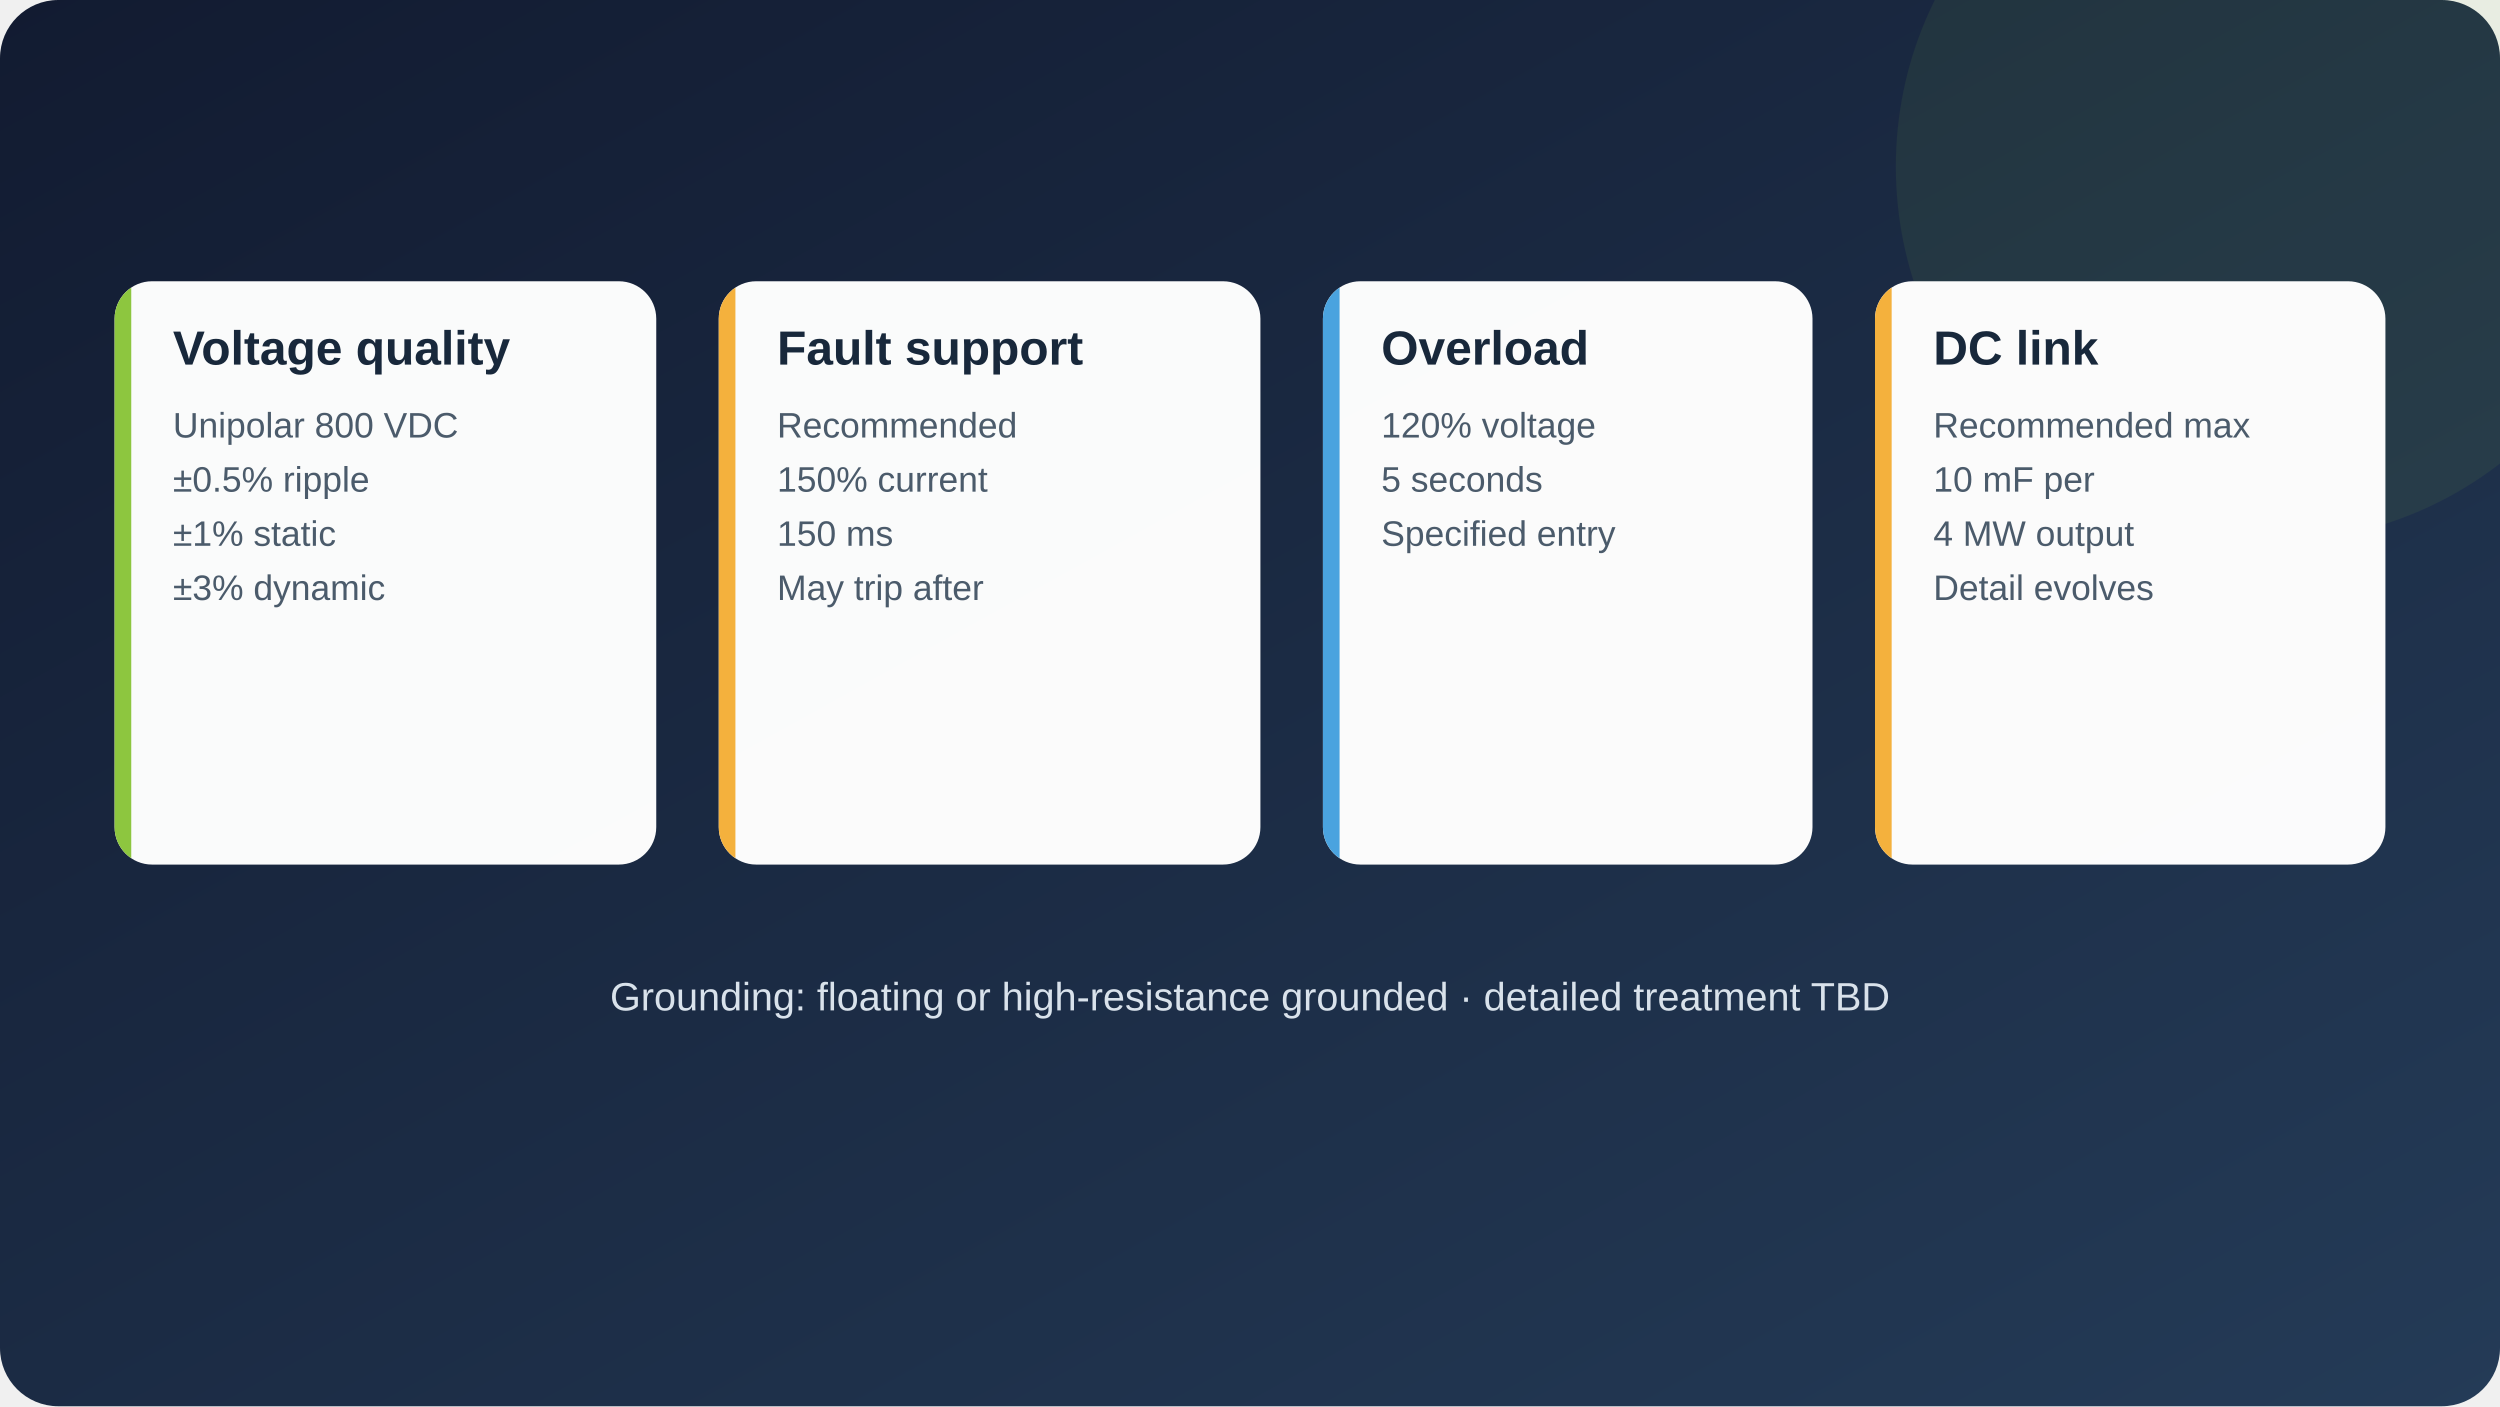
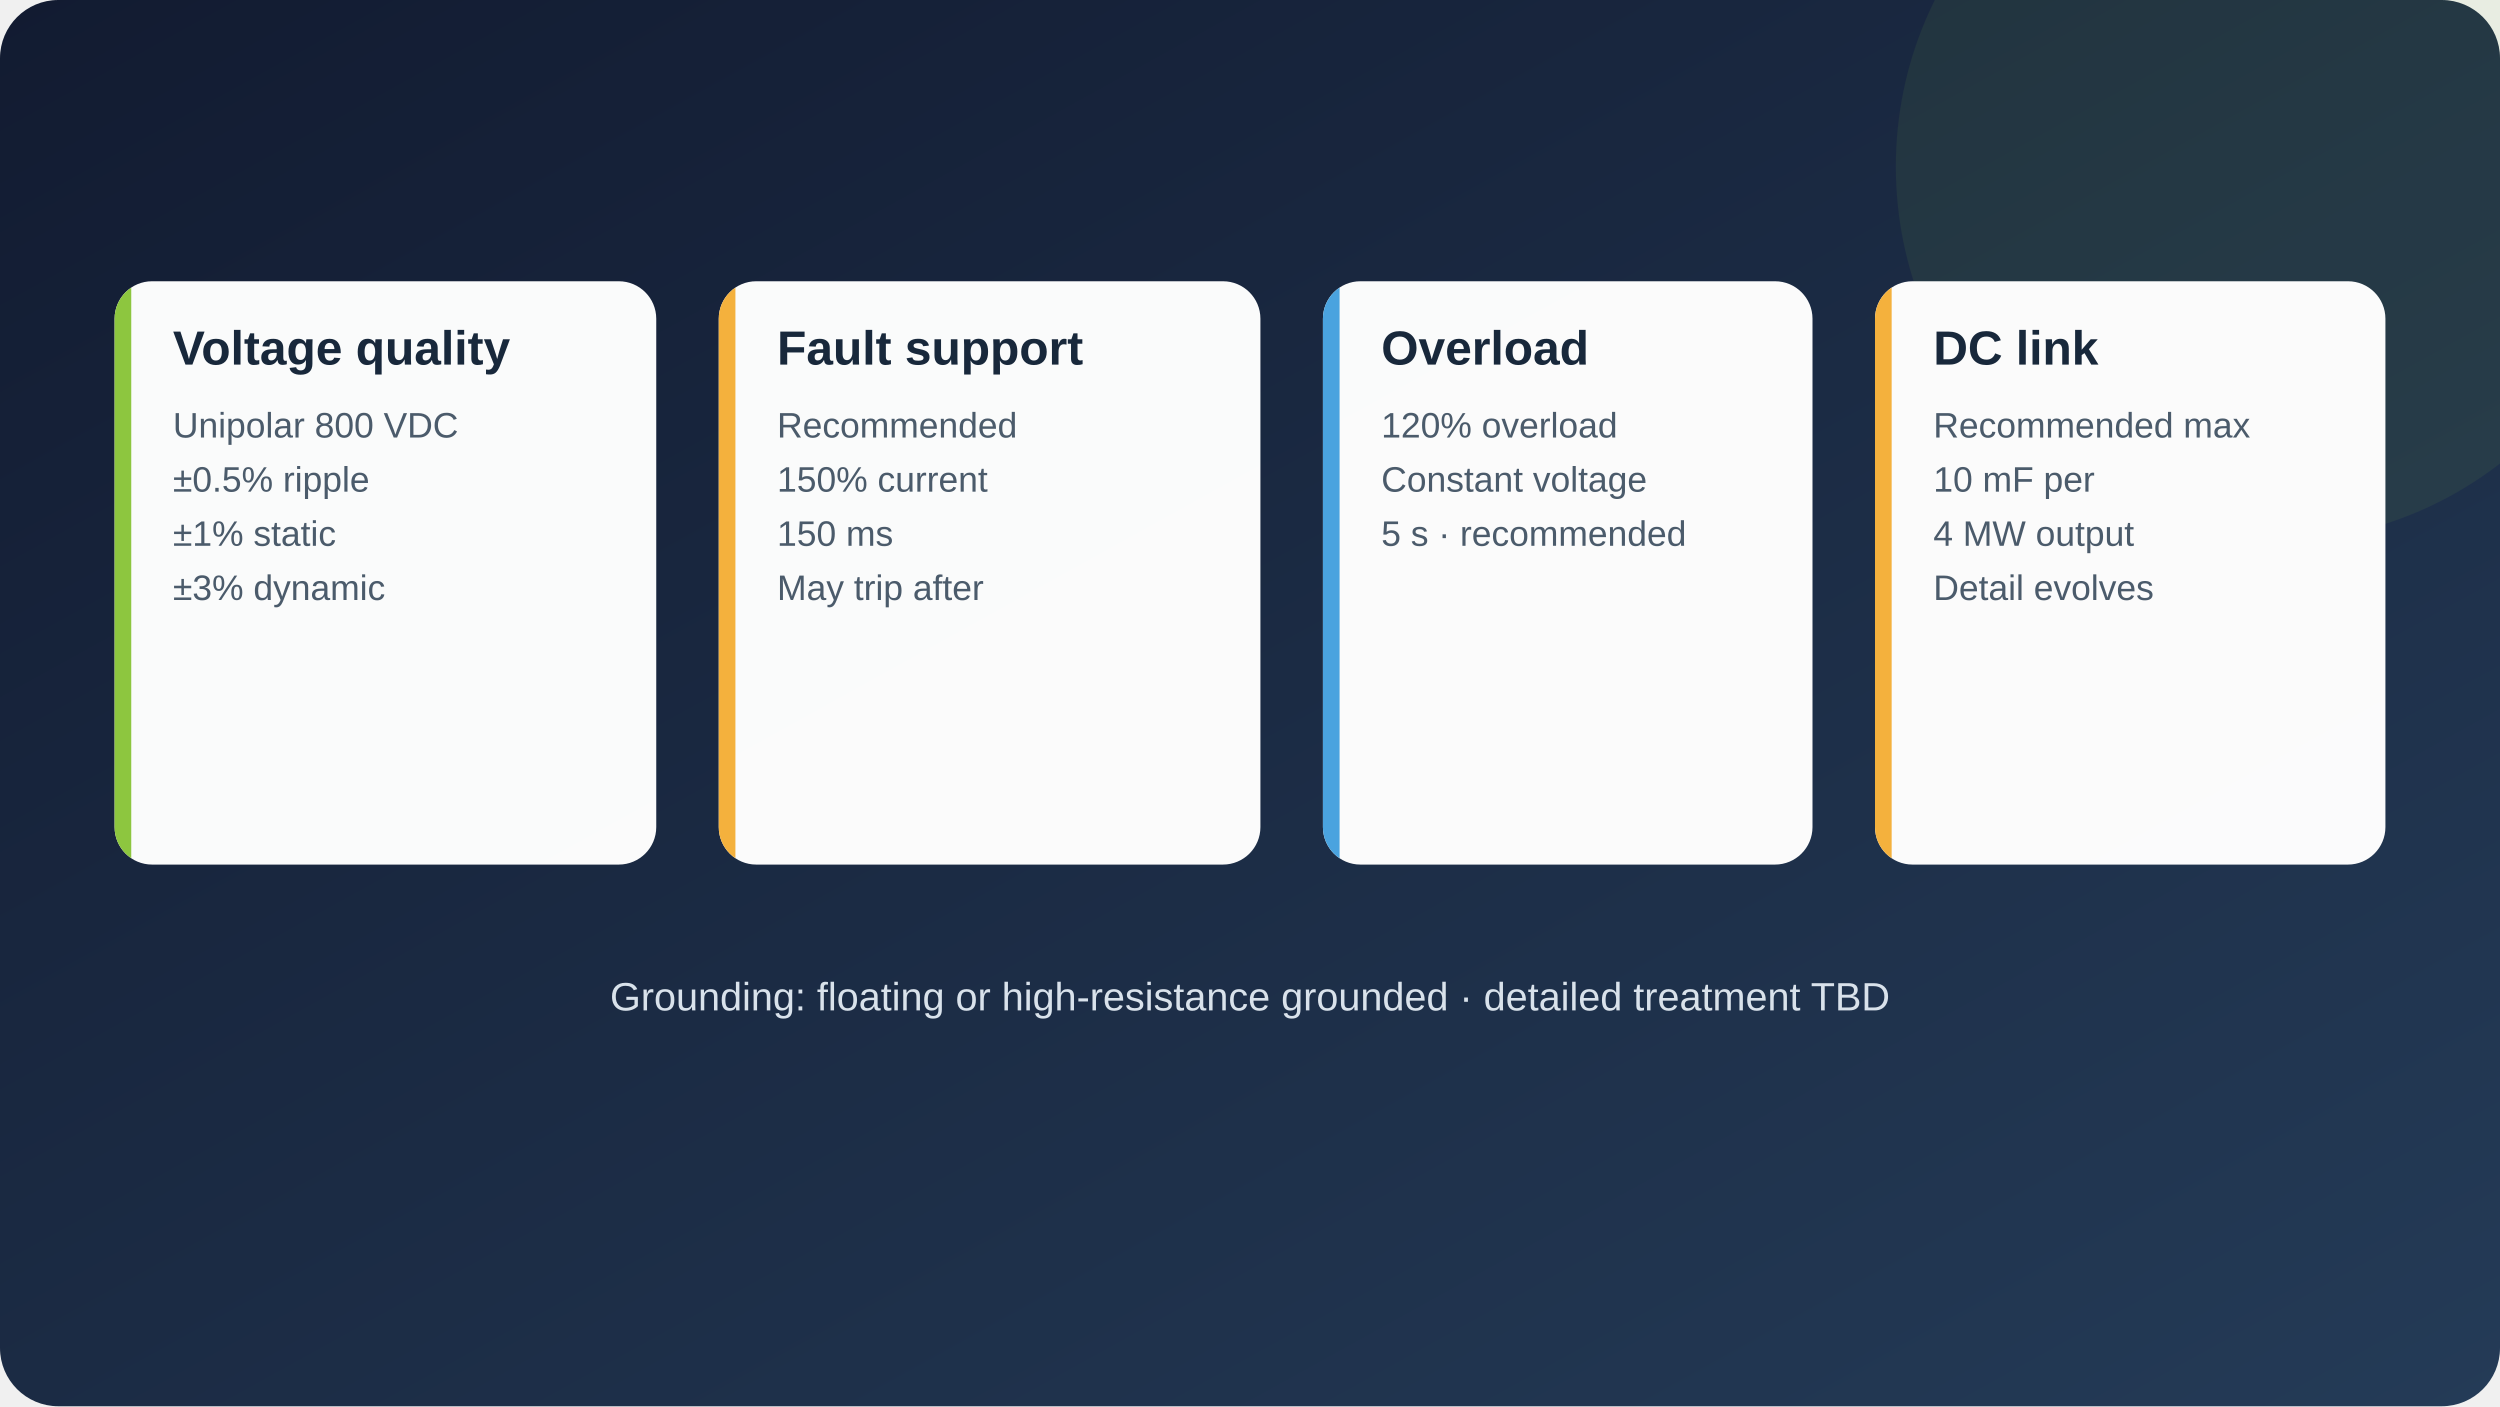
<svg xmlns="http://www.w3.org/2000/svg" viewBox="0 0 1200 675" role="img" aria-label="800 VDC output envelope">
  <defs>
    <linearGradient id="bg" x1="0" x2="1" y1="0" y2="1">
      <stop stop-color="#121b31" />
      <stop offset="1" stop-color="#243b57" />
    </linearGradient>
  </defs>
  <rect width="1200" height="675" rx="28" fill="url(#bg)" />
  <circle cx="1090" cy="80" r="180" fill="#8DC63F" opacity=".08" />
  <g transform="translate(0 -60)">
    <rect x="55" y="195" width="260" height="280" rx="18" fill="#ffffff" opacity=".98" />
    <defs>
      <clipPath id="card_clip_55_195_260_280">
        <rect x="55" y="195" width="260" height="280" rx="18" />
      </clipPath>
    </defs>
    <rect x="55" y="195" width="8" height="280" fill="#8DC63F" clip-path="url(#card_clip_55_195_260_280)" />
    <text x="83" y="235" fill="#18283b" font-family="Arial,sans-serif" font-size="23" font-weight="700">
      <tspan x="83" dy="0">Voltage quality</tspan>
    </text>
    <text x="83" y="270" fill="#4b5b6b" font-family="Arial,sans-serif" font-size="17">Unipolar 800 VDC</text>
    <text x="83" y="296" fill="#4b5b6b" font-family="Arial,sans-serif" font-size="17">±0.5% ripple</text>
    <text x="83" y="322" fill="#4b5b6b" font-family="Arial,sans-serif" font-size="17">±1% static</text>
    <text x="83" y="348" fill="#4b5b6b" font-family="Arial,sans-serif" font-size="17">±3% dynamic</text>
    <rect x="345" y="195" width="260" height="280" rx="18" fill="#ffffff" opacity=".98" />
    <defs>
      <clipPath id="card_clip_345_195_260_280">
        <rect x="345" y="195" width="260" height="280" rx="18" />
      </clipPath>
    </defs>
    <rect x="345" y="195" width="8" height="280" fill="#f4b13d" clip-path="url(#card_clip_345_195_260_280)" />
    <text x="373" y="235" fill="#18283b" font-family="Arial,sans-serif" font-size="23" font-weight="700">
      <tspan x="373" dy="0">Fault support</tspan>
    </text>
    <text x="373" y="270" fill="#4b5b6b" font-family="Arial,sans-serif" font-size="17">Recommended</text>
    <text x="373" y="296" fill="#4b5b6b" font-family="Arial,sans-serif" font-size="17">150% current</text>
    <text x="373" y="322" fill="#4b5b6b" font-family="Arial,sans-serif" font-size="17">150 ms</text>
    <text x="373" y="348" fill="#4b5b6b" font-family="Arial,sans-serif" font-size="17">May trip after</text>
    <rect x="635" y="195" width="235" height="280" rx="18" fill="#ffffff" opacity=".98" />
    <defs>
      <clipPath id="card_clip_635_195_235_280">
        <rect x="635" y="195" width="235" height="280" rx="18" />
      </clipPath>
    </defs>
    <rect x="635" y="195" width="8" height="280" fill="#4aa3df" clip-path="url(#card_clip_635_195_235_280)" />
    <text x="663" y="235" fill="#18283b" font-family="Arial,sans-serif" font-size="23" font-weight="700">
      <tspan x="663" dy="0">Overload</tspan>
    </text>
-     <text x="663" y="270" fill="#4b5b6b" font-family="Arial,sans-serif" font-size="17">120% voltage</text>
-     <text x="663" y="296" fill="#4b5b6b" font-family="Arial,sans-serif" font-size="17">5 seconds</text>
-     <text x="663" y="322" fill="#4b5b6b" font-family="Arial,sans-serif" font-size="17">Specified entry</text>
+     <text x="663" y="270" fill="#4b5b6b" font-family="Arial,sans-serif" font-size="17">120% overload</text>
+     <text x="663" y="296" fill="#4b5b6b" font-family="Arial,sans-serif" font-size="17">Constant voltage</text>
+     <text x="663" y="322" fill="#4b5b6b" font-family="Arial,sans-serif" font-size="17">5 s · recommended</text>
    <rect x="900" y="195" width="245" height="280" rx="18" fill="#ffffff" opacity=".98" />
    <defs>
      <clipPath id="card_clip_900_195_245_280">
        <rect x="900" y="195" width="245" height="280" rx="18" />
      </clipPath>
    </defs>
    <rect x="900" y="195" width="8" height="280" fill="#f4b13d" clip-path="url(#card_clip_900_195_245_280)" />
    <text x="928" y="235" fill="#18283b" font-family="Arial,sans-serif" font-size="23" font-weight="700">
      <tspan x="928" dy="0">DC link</tspan>
    </text>
    <text x="928" y="270" fill="#4b5b6b" font-family="Arial,sans-serif" font-size="17">Recommended max</text>
    <text x="928" y="296" fill="#4b5b6b" font-family="Arial,sans-serif" font-size="17">10 mF per</text>
    <text x="928" y="322" fill="#4b5b6b" font-family="Arial,sans-serif" font-size="17">4 MW output</text>
    <text x="928" y="348" fill="#4b5b6b" font-family="Arial,sans-serif" font-size="17">Detail evolves</text>
    <text x="600" y="545" text-anchor="middle" fill="#d9e2eb" font-family="Arial" font-size="19">Grounding: floating or high-resistance grounded · detailed treatment TBD</text>
  </g>
</svg>
